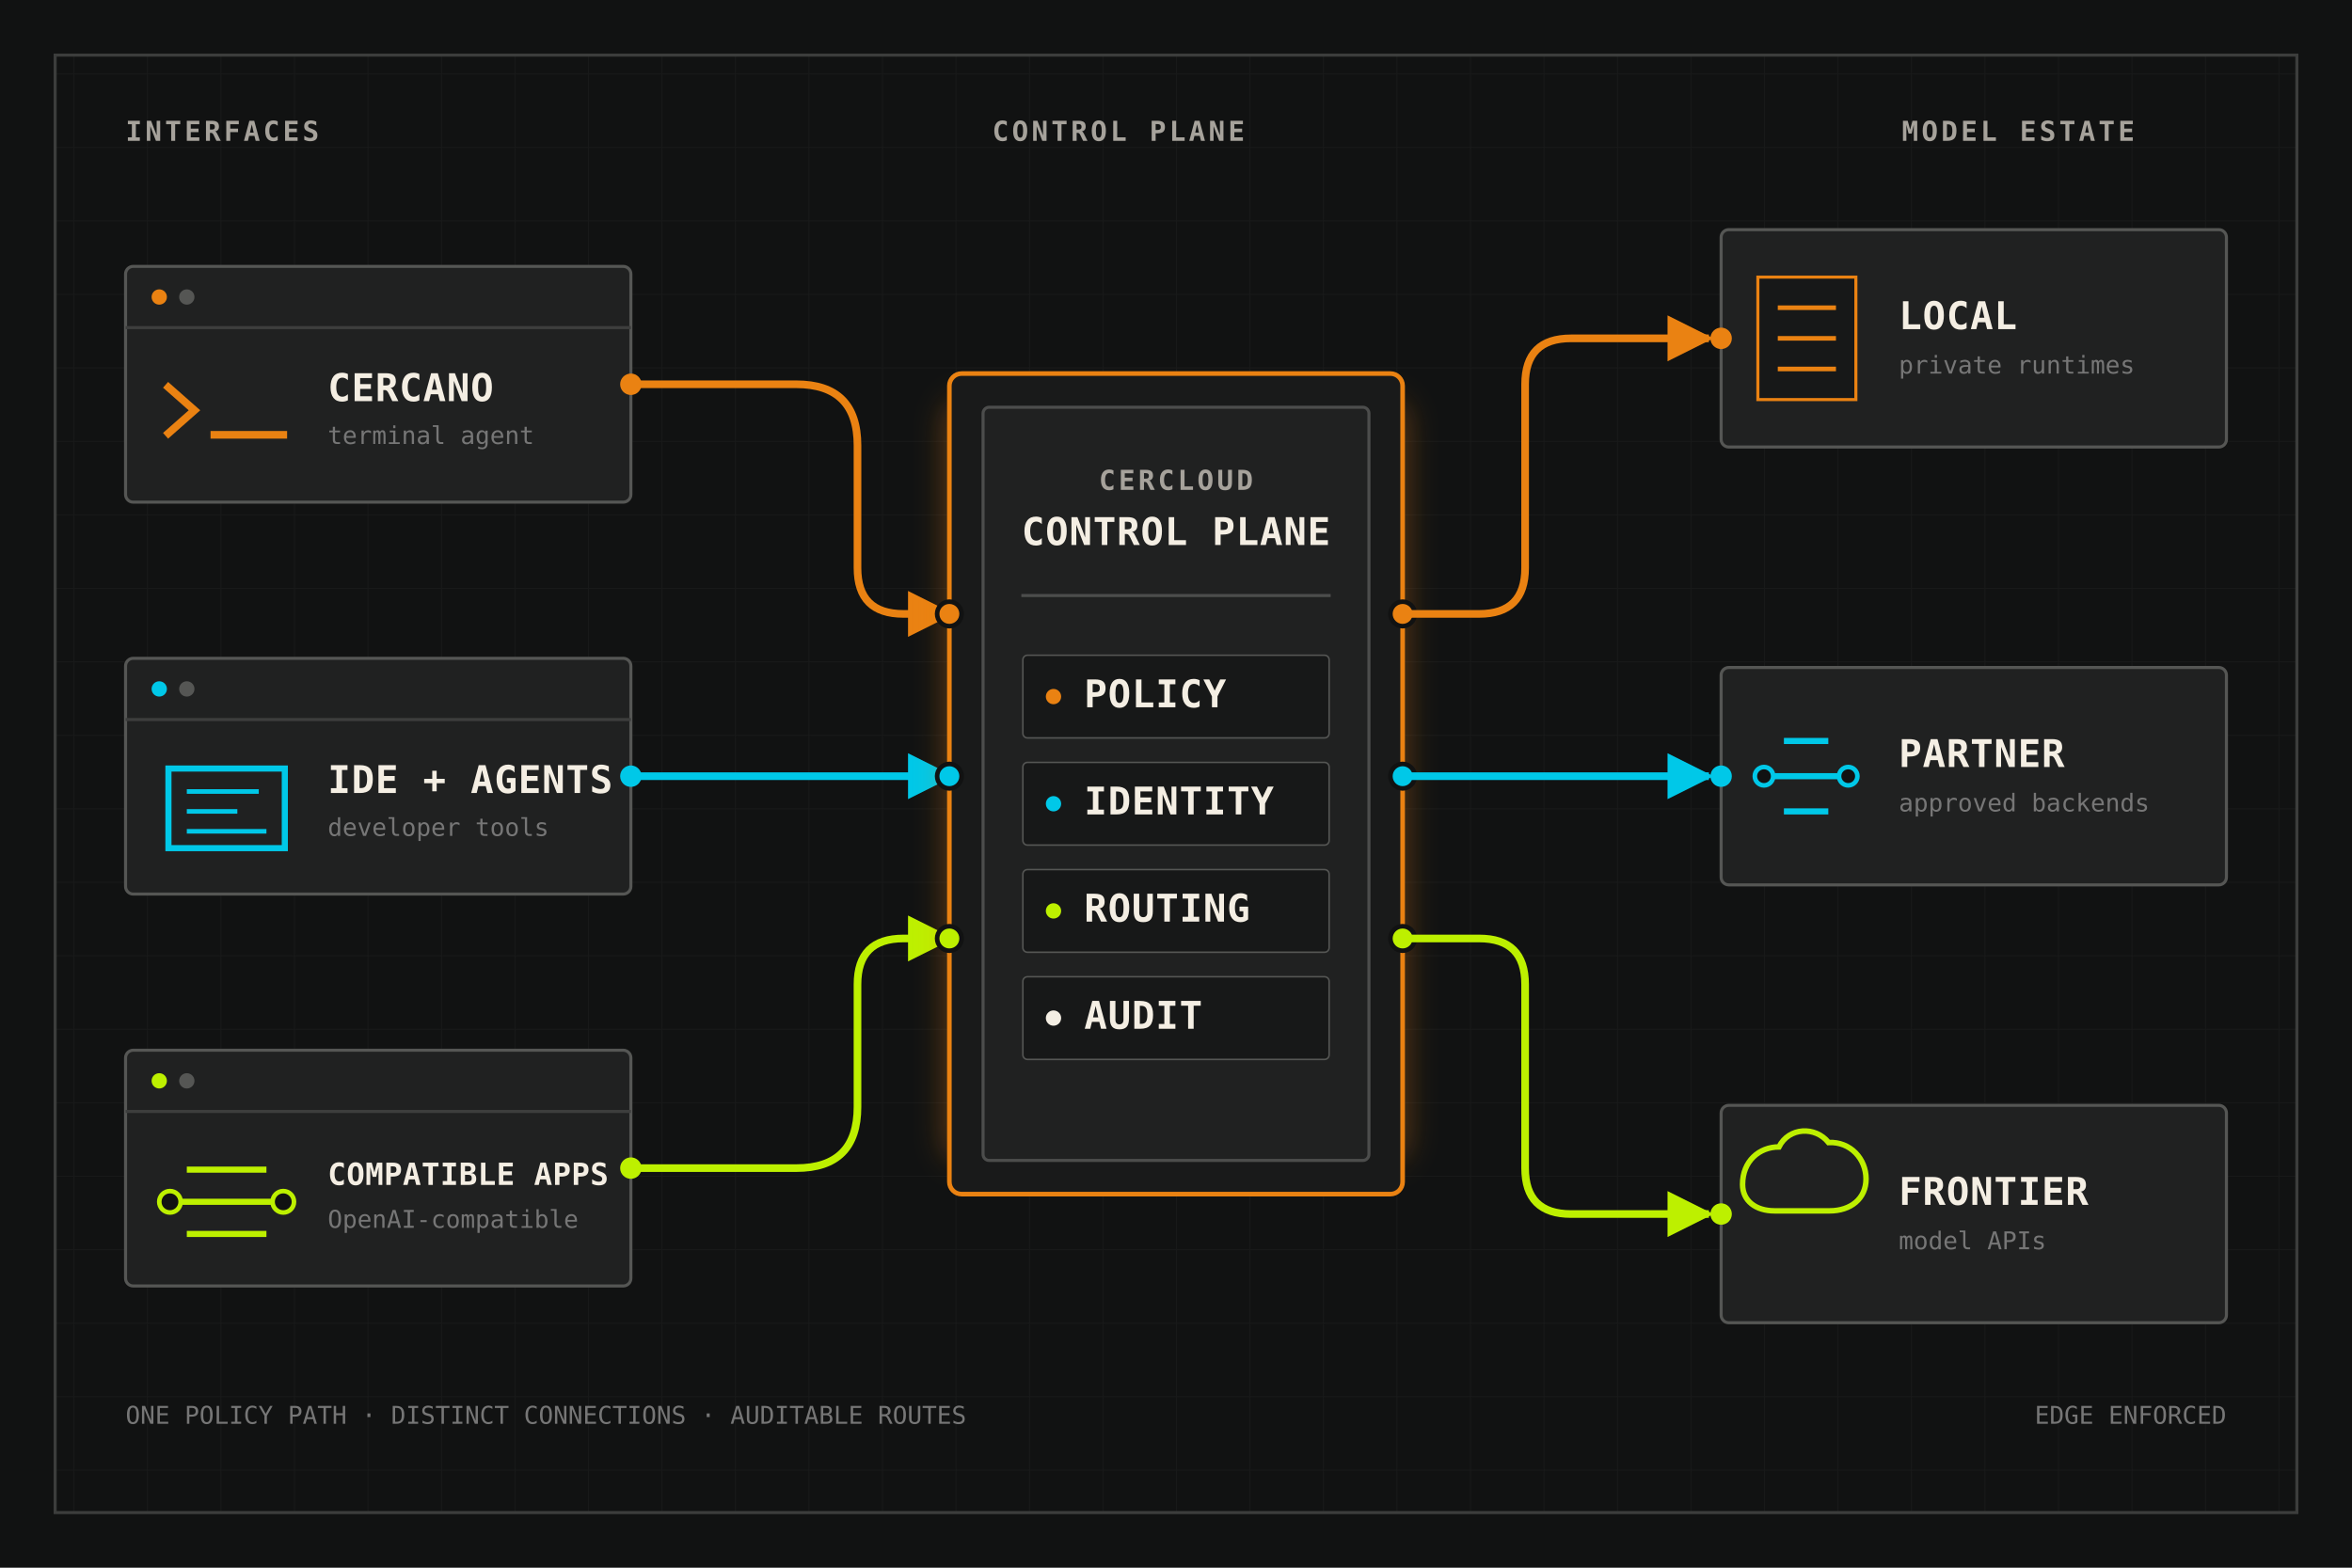
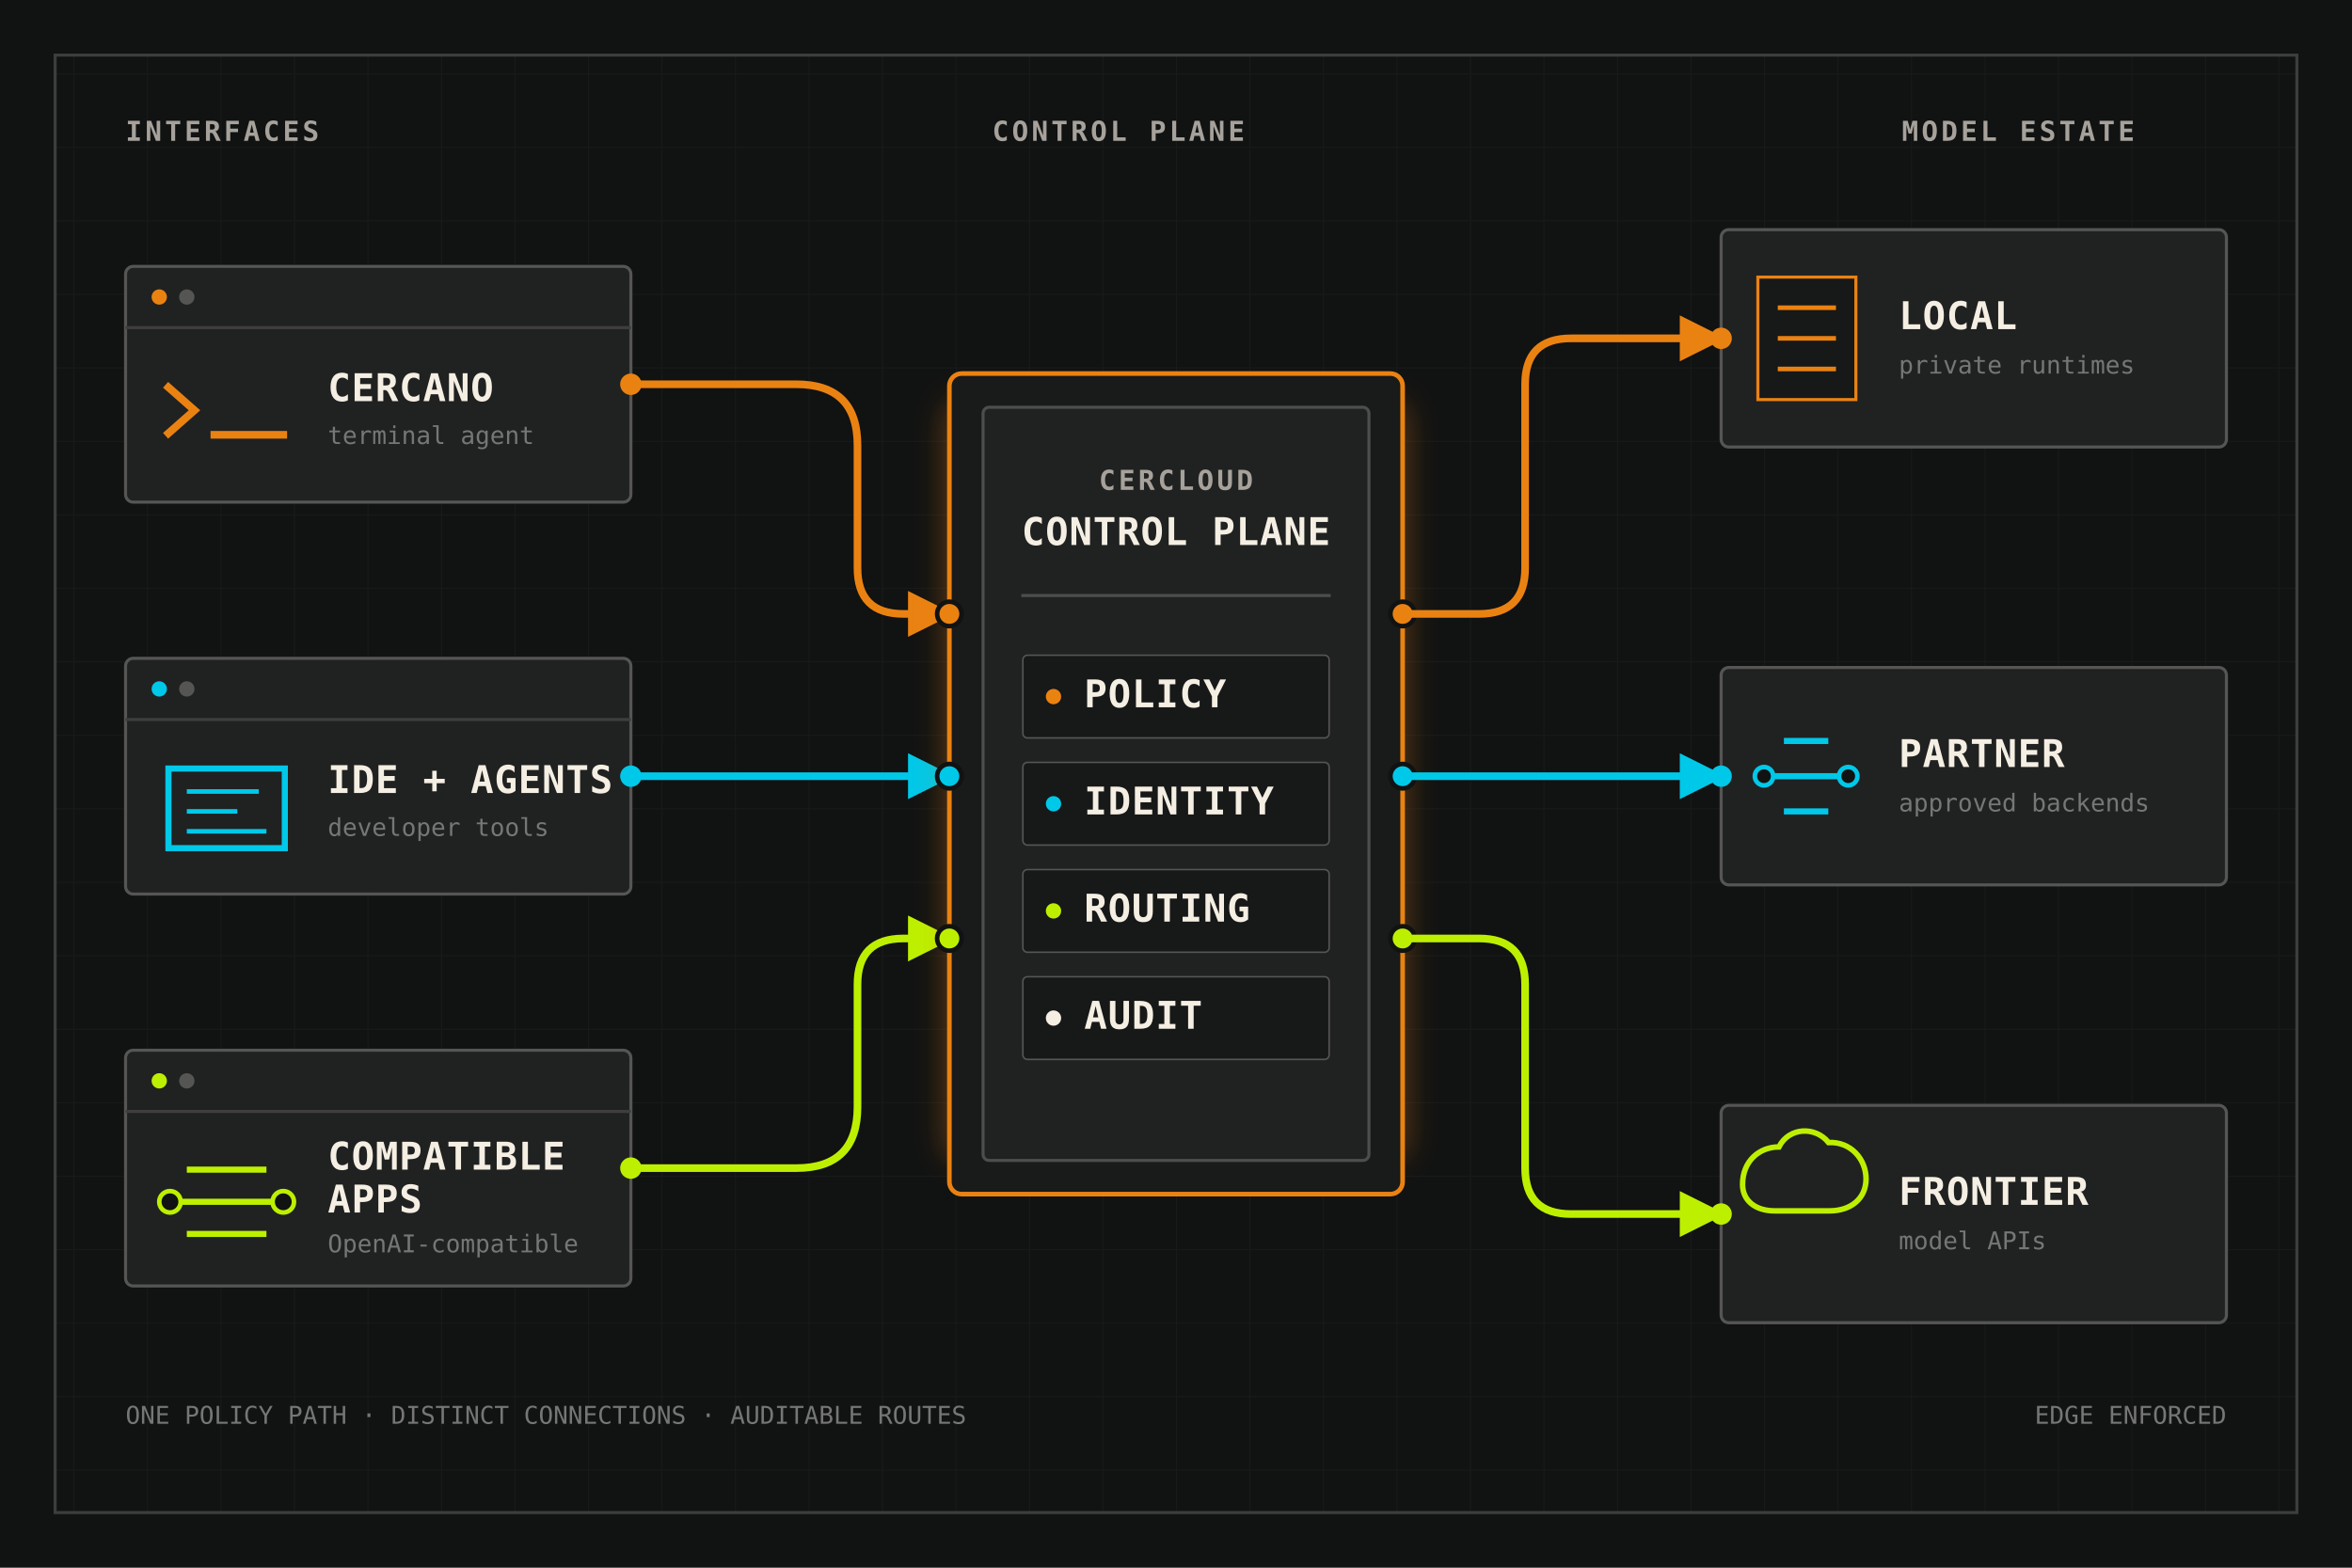
<svg xmlns="http://www.w3.org/2000/svg" viewBox="0 0 1536 1024" role="img" aria-labelledby="title desc">
  <defs>
    <pattern id="grid" width="48" height="48" patternUnits="userSpaceOnUse">
      <path d="M48 0H0V48" fill="none" stroke="#ffffff" stroke-opacity="0.035" />
    </pattern>
    <filter id="soft-glow" x="-40%" y="-40%" width="180%" height="180%">
      <feGaussianBlur stdDeviation="9" />
    </filter>
    <marker id="arrow-orange" viewBox="0 0 10 10" refX="9" refY="5" markerWidth="6" markerHeight="6" orient="auto-start-reverse">
      <path d="M0 0L10 5L0 10Z" fill="#ea8212" />
    </marker>
    <marker id="arrow-cyan" viewBox="0 0 10 10" refX="9" refY="5" markerWidth="6" markerHeight="6" orient="auto-start-reverse">
      <path d="M0 0L10 5L0 10Z" fill="#00c8e8" />
    </marker>
    <marker id="arrow-green" viewBox="0 0 10 10" refX="9" refY="5" markerWidth="6" markerHeight="6" orient="auto-start-reverse">
      <path d="M0 0L10 5L0 10Z" fill="#bdf000" />
    </marker>
    <style>
      .mono { font-family: "IBM Plex Mono", Menlo, Consolas, monospace; }
      .label { fill: #a6a29b; font-size: 18px; font-weight: 600; letter-spacing: 2px; }
      .title { fill: #f4eee3; font-size: 25px; font-weight: 600; letter-spacing: .5px; }
-       .title-compact { fill: #f4eee3; font-size: 20px; font-weight: 600; letter-spacing: .2px; }
      .small { fill: #767676; font-size: 16px; font-weight: 500; }
      .node { fill: #202121; stroke: #555654; stroke-width: 2; }
      .node-line { stroke: #3d3e3d; stroke-width: 2; }
    </style>
  </defs>
  <rect width="1536" height="1024" fill="#111212" />
  <rect x="36" y="36" width="1464" height="952" fill="url(#grid)" stroke="#3c3d3c" stroke-width="2" />
  <text x="82" y="92" class="mono label">INTERFACES</text>
  <text x="648" y="92" class="mono label">CONTROL PLANE</text>
  <text x="1242" y="92" class="mono label">MODEL ESTATE</text>
  <g transform="translate(82 174)">
    <rect class="node" width="330" height="154" rx="5" />
    <path class="node-line" d="M0 40H330" />
    <circle cx="22" cy="20" r="5" fill="#ea8212" />
    <circle cx="40" cy="20" r="5" fill="#555654" />
    <path d="M28 79L45 94L28 109M58 110H103" fill="none" stroke="#ea8212" stroke-width="5" stroke-linecap="square" />
    <text x="132" y="88" class="mono title">CERCANO</text>
    <text x="132" y="116" class="mono small">terminal agent</text>
    <circle cx="330" cy="77" r="7" fill="#ea8212" />
  </g>
  <g transform="translate(82 430)">
    <rect class="node" width="330" height="154" rx="5" />
    <path class="node-line" d="M0 40H330" />
    <circle cx="22" cy="20" r="5" fill="#00c8e8" />
    <circle cx="40" cy="20" r="5" fill="#555654" />
    <rect x="28" y="72" width="76" height="52" fill="none" stroke="#00c8e8" stroke-width="4" />
    <path d="M40 87H87M40 100H73M40 113H92" stroke="#00c8e8" stroke-width="3" />
    <text x="132" y="88" class="mono title">IDE + AGENTS</text>
    <text x="132" y="116" class="mono small">developer tools</text>
    <circle cx="330" cy="77" r="7" fill="#00c8e8" />
  </g>
  <g transform="translate(82 686)">
    <rect class="node" width="330" height="154" rx="5" />
    <path class="node-line" d="M0 40H330" />
    <circle cx="22" cy="20" r="5" fill="#bdf000" />
    <circle cx="40" cy="20" r="5" fill="#555654" />
    <path d="M29 99H103M40 78H92M40 120H92" stroke="#bdf000" stroke-width="4" />
    <circle cx="29" cy="99" r="7" fill="#111212" stroke="#bdf000" stroke-width="3" />
    <circle cx="103" cy="99" r="7" fill="#111212" stroke="#bdf000" stroke-width="3" />
-     <text x="132" y="88" class="mono title-compact">COMPATIBLE APPS</text>
-     <text x="132" y="116" class="mono small">OpenAI-compatible</text>
+     <text x="132" y="78" class="mono title">COMPATIBLE</text>
+     <text x="132" y="106" class="mono title">APPS</text>
+     <text x="132" y="132" class="mono small">OpenAI-compatible</text>
    <circle cx="330" cy="77" r="7" fill="#bdf000" />
  </g>
  <path d="M412 251H520Q560 251 560 291V371Q560 401 590 401H620" fill="none" stroke="#ea8212" stroke-width="5" marker-end="url(#arrow-orange)" />
  <path d="M412 507H620" fill="none" stroke="#00c8e8" stroke-width="5" marker-end="url(#arrow-cyan)" />
  <path d="M412 763H520Q560 763 560 723V643Q560 613 590 613H620" fill="none" stroke="#bdf000" stroke-width="5" marker-end="url(#arrow-green)" />
  <g opacity=".32" filter="url(#soft-glow)">
    <rect x="616" y="260" width="304" height="500" rx="16" fill="#ea8212" />
  </g>
  <g transform="translate(620 244)">
    <rect width="296" height="536" rx="8" fill="#191a1a" stroke="#ea8212" stroke-width="3" />
    <rect x="22" y="22" width="252" height="492" rx="4" fill="#202121" stroke="#4c4d4c" stroke-width="2" />
    <text x="148" y="76" text-anchor="middle" class="mono label" fill="#ea8212">CERCLOUD</text>
    <text x="148" y="112" text-anchor="middle" class="mono title">CONTROL PLANE</text>
    <path d="M47 145H249" stroke="#4c4d4c" stroke-width="2" />
    <g transform="translate(48 184)">
      <rect width="200" height="54" rx="3" fill="#171818" stroke="#555654" />
      <circle cx="20" cy="27" r="5" fill="#ea8212" />
      <text x="40" y="34" class="mono title" font-size="20">POLICY</text>
    </g>
    <g transform="translate(48 254)">
      <rect width="200" height="54" rx="3" fill="#171818" stroke="#555654" />
      <circle cx="20" cy="27" r="5" fill="#00c8e8" />
      <text x="40" y="34" class="mono title" font-size="20">IDENTITY</text>
    </g>
    <g transform="translate(48 324)">
      <rect width="200" height="54" rx="3" fill="#171818" stroke="#555654" />
      <circle cx="20" cy="27" r="5" fill="#bdf000" />
      <text x="40" y="34" class="mono title" font-size="20">ROUTING</text>
    </g>
    <g transform="translate(48 394)">
      <rect width="200" height="54" rx="3" fill="#171818" stroke="#555654" />
      <circle cx="20" cy="27" r="5" fill="#f4eee3" />
      <text x="40" y="34" class="mono title" font-size="20">AUDIT</text>
    </g>
    <circle cx="0" cy="157" r="8" fill="#ea8212" stroke="#111212" stroke-width="3" />
    <circle cx="0" cy="263" r="8" fill="#00c8e8" stroke="#111212" stroke-width="3" />
    <circle cx="0" cy="369" r="8" fill="#bdf000" stroke="#111212" stroke-width="3" />
    <circle cx="296" cy="157" r="8" fill="#ea8212" stroke="#111212" stroke-width="3" />
    <circle cx="296" cy="263" r="8" fill="#00c8e8" stroke="#111212" stroke-width="3" />
    <circle cx="296" cy="369" r="8" fill="#bdf000" stroke="#111212" stroke-width="3" />
  </g>
-   <path d="M916 401H966Q996 401 996 371V251Q996 221 1026 221H1116" fill="none" stroke="#ea8212" stroke-width="5" marker-end="url(#arrow-orange)" />
-   <path d="M916 507H1116" fill="none" stroke="#00c8e8" stroke-width="5" marker-end="url(#arrow-cyan)" />
-   <path d="M916 613H966Q996 613 996 643V763Q996 793 1026 793H1116" fill="none" stroke="#bdf000" stroke-width="5" marker-end="url(#arrow-green)" />
+   <path d="M916 401H966Q996 401 996 371V251Q996 221 1026 221H1124" fill="none" stroke="#ea8212" stroke-width="5" marker-end="url(#arrow-orange)" />
+   <path d="M916 507H1124" fill="none" stroke="#00c8e8" stroke-width="5" marker-end="url(#arrow-cyan)" />
+   <path d="M916 613H966Q996 613 996 643V763Q996 793 1026 793H1124" fill="none" stroke="#bdf000" stroke-width="5" marker-end="url(#arrow-green)" />
  <g transform="translate(1124 150)">
    <rect class="node" width="330" height="142" rx="5" />
    <rect x="24" y="31" width="64" height="80" fill="#171818" stroke="#ea8212" stroke-width="2" />
    <path d="M37 51H75M37 71H75M37 91H75" stroke="#ea8212" stroke-width="3" />
    <text x="116" y="65" class="mono title">LOCAL</text>
    <text x="116" y="94" class="mono small">private runtimes</text>
    <circle cx="0" cy="71" r="7" fill="#ea8212" />
  </g>
  <g transform="translate(1124 436)">
    <rect class="node" width="330" height="142" rx="5" />
    <path d="M28 71H83M41 48H70M41 94H70" stroke="#00c8e8" stroke-width="4" />
    <circle cx="28" cy="71" r="6" fill="#111212" stroke="#00c8e8" stroke-width="3" />
    <circle cx="83" cy="71" r="6" fill="#111212" stroke="#00c8e8" stroke-width="3" />
    <text x="116" y="65" class="mono title">PARTNER</text>
    <text x="116" y="94" class="mono small">approved backends</text>
    <circle cx="0" cy="71" r="7" fill="#00c8e8" />
  </g>
  <g transform="translate(1124 722)">
    <rect class="node" width="330" height="142" rx="5" />
    <path d="M25 87C25 66 40 53 58 53C67 35 91 34 103 49C123 48 137 64 137 82C137 100 123 111 104 111H54C37 111 25 102 25 87Z" transform="translate(-4 -11) scale(.72)" fill="none" stroke="#bdf000" stroke-width="5" />
    <text x="116" y="65" class="mono title">FRONTIER</text>
    <text x="116" y="94" class="mono small">model APIs</text>
    <circle cx="0" cy="71" r="7" fill="#bdf000" />
  </g>
  <text x="82" y="930" class="mono small">ONE POLICY PATH · DISTINCT CONNECTIONS · AUDITABLE ROUTES</text>
  <text x="1454" y="930" text-anchor="end" class="mono small">EDGE ENFORCED</text>
</svg>
